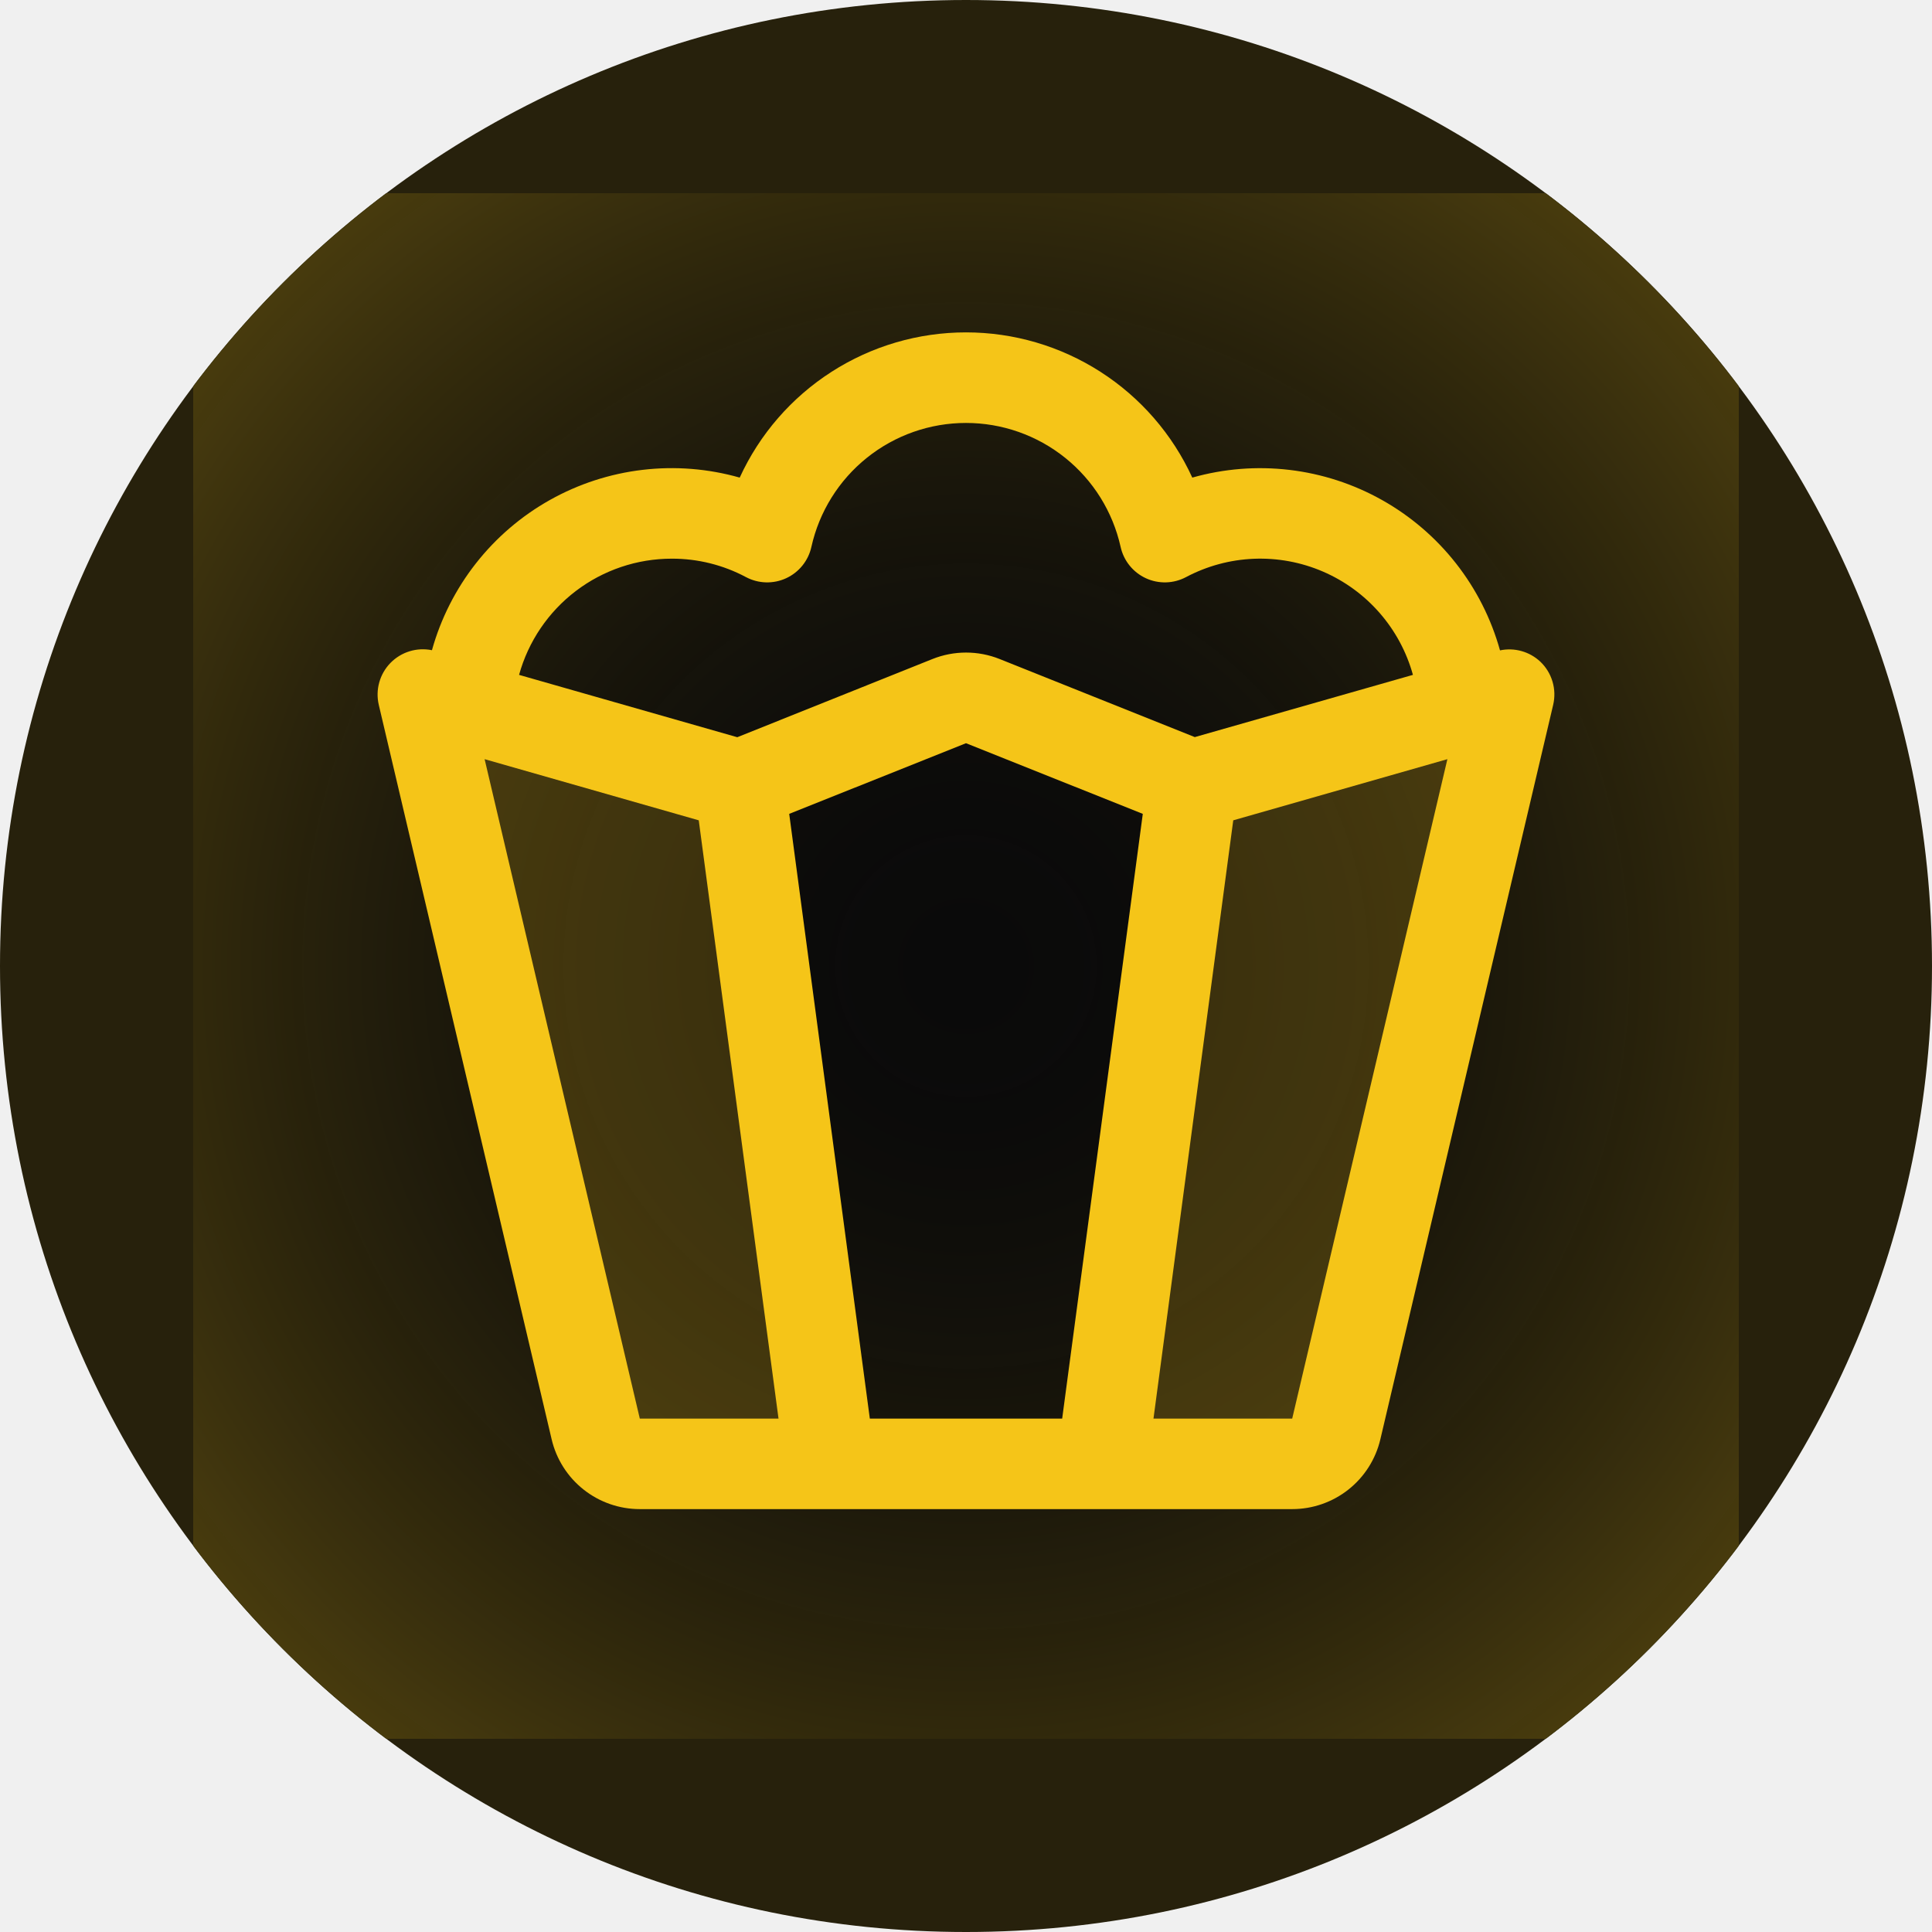
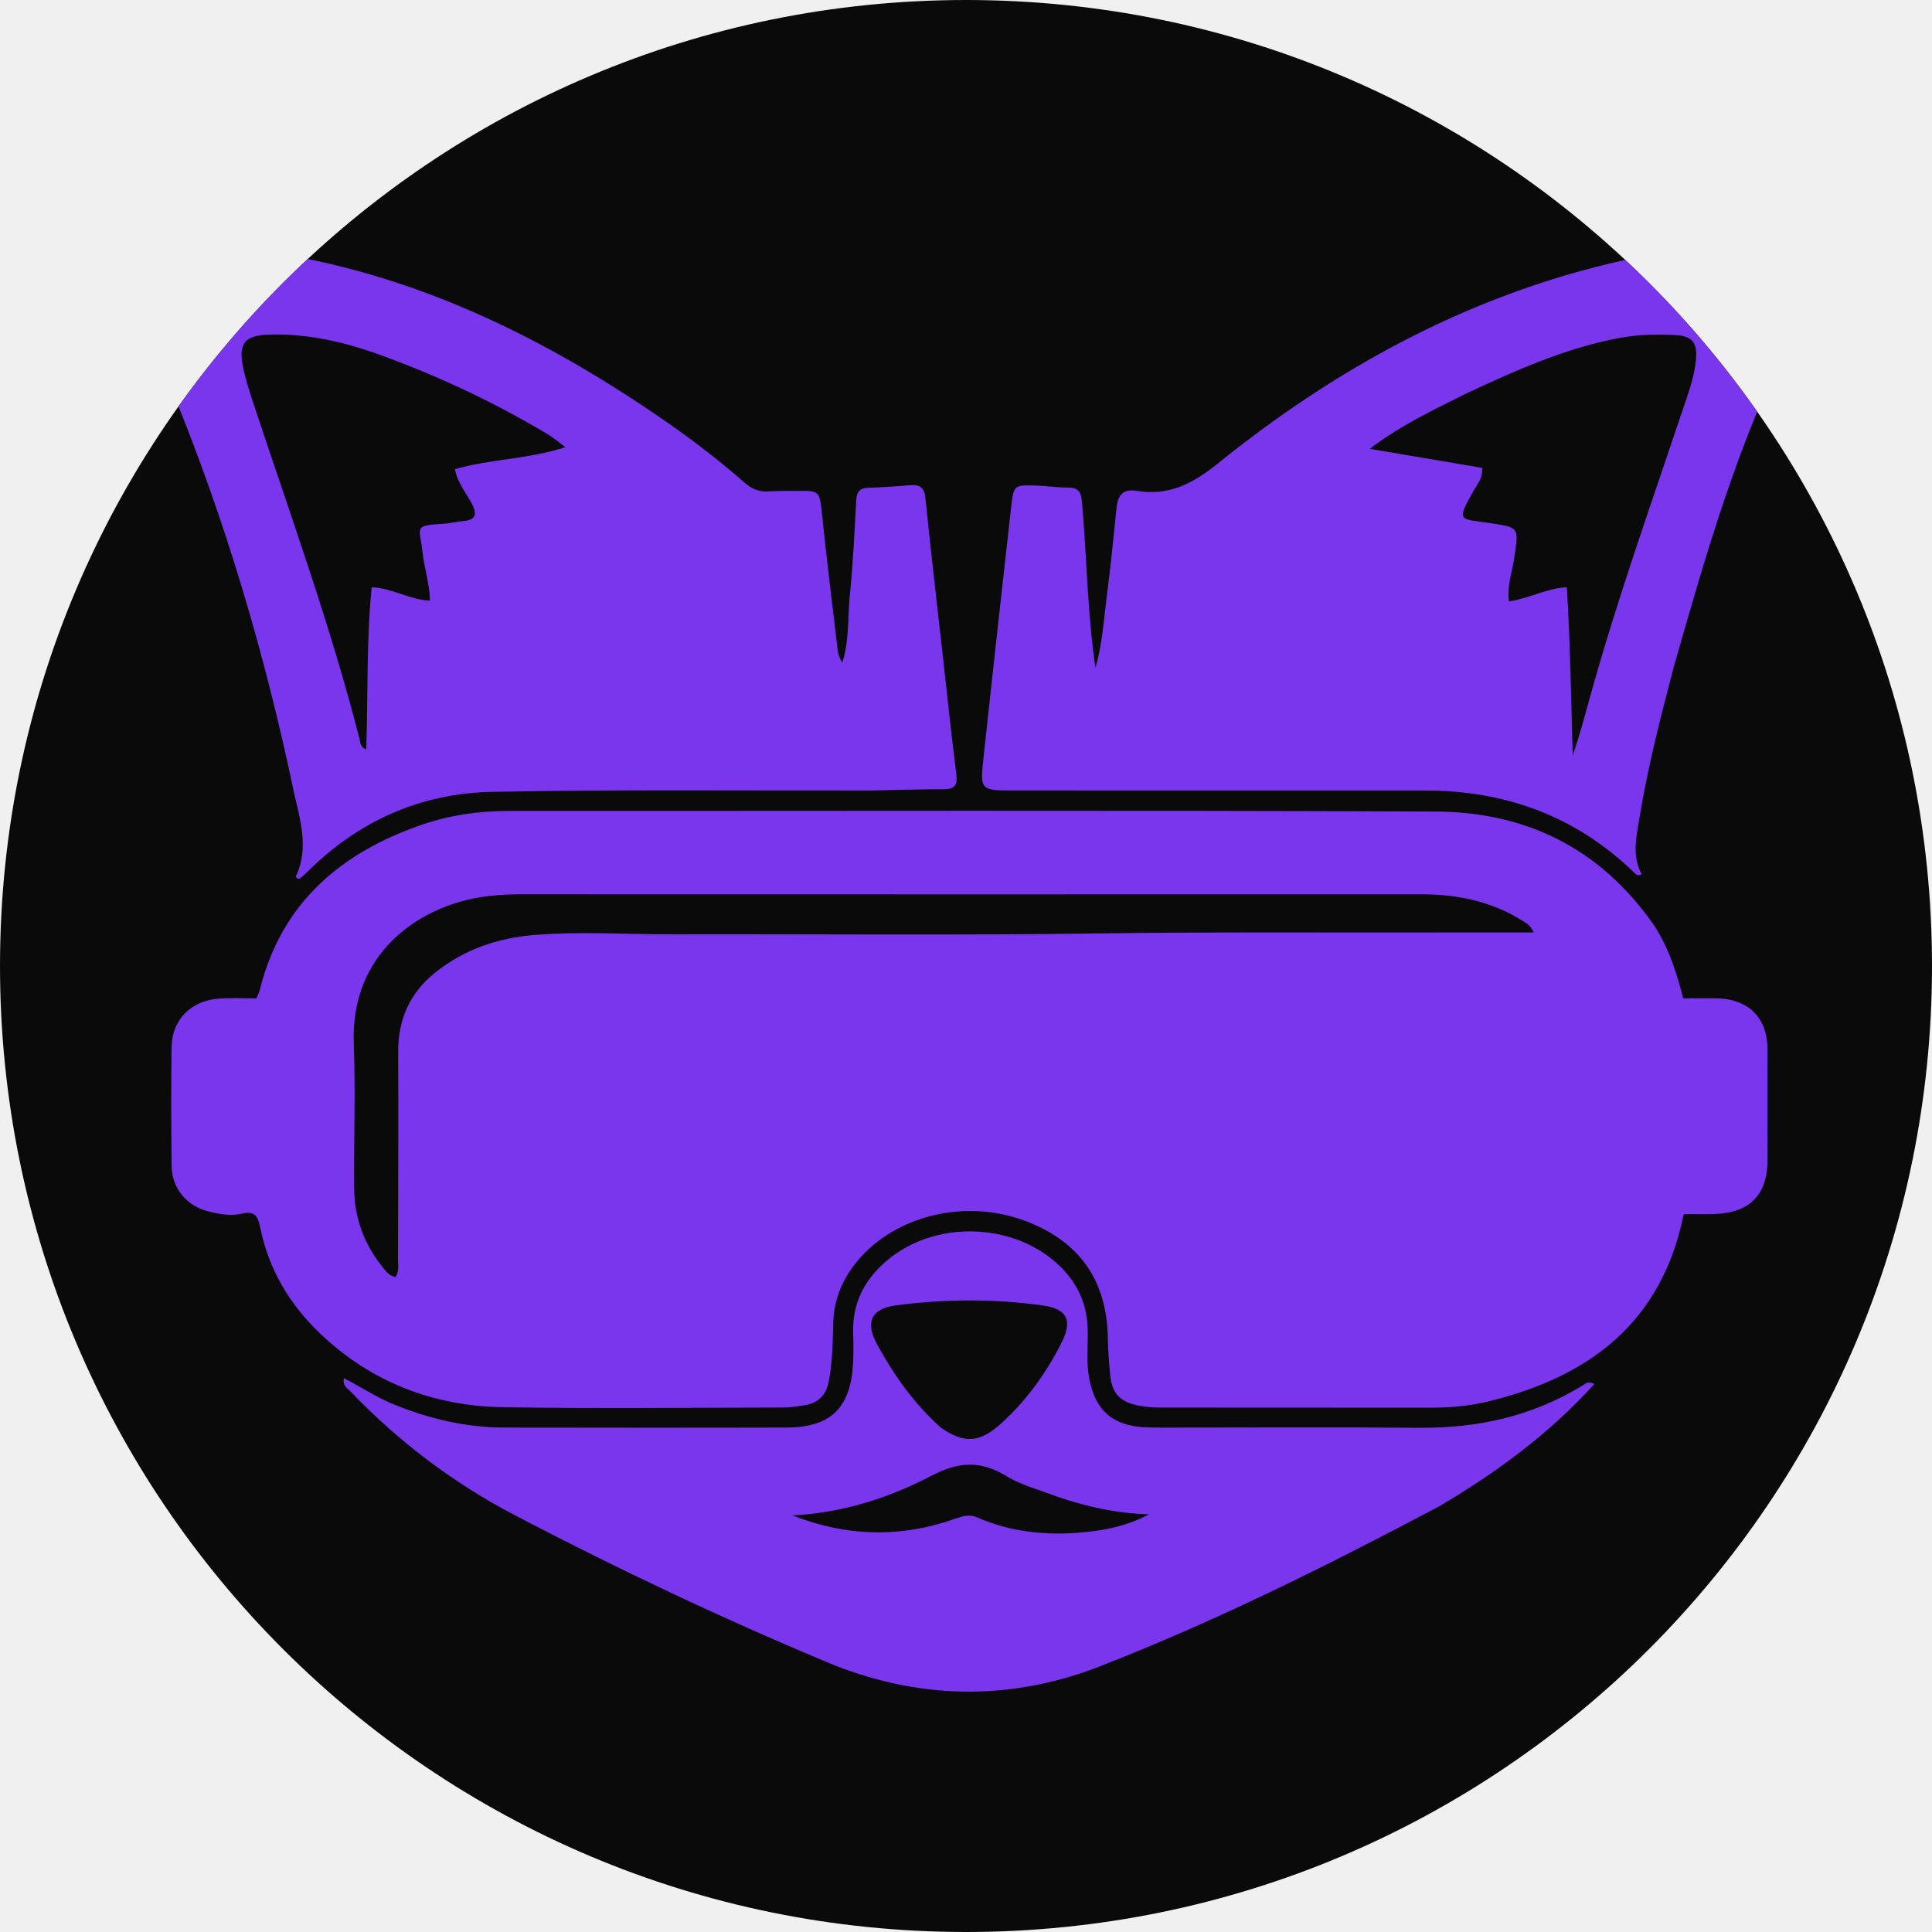
<svg xmlns="http://www.w3.org/2000/svg" version="1.1" width="1000" height="1000">
-   <g clip-path="url(#SvgjsClipPath1243)">
-     <rect width="1000" height="1000" fill="#27210c" />
-     <g transform="matrix(0.7407407,0,0,0.7407407,100,100)">
-       <svg version="1.1" width="1080" height="1080">
-         <svg width="1080" height="1080" viewBox="0 0 1080 1080" fill="none">
-           <rect width="1080" height="1080" fill="#0A0A0A" />
-           <rect width="1080" height="1080" fill="url(#paint0_radial_56_224)" />
-           <path opacity="0.2" d="M381.875 413.5L445.125 887.875H312.063C304.932 887.877 298.009 885.469 292.419 881.041C286.829 876.613 282.899 870.426 281.268 863.484L160.5 350.25L381.875 413.5ZM698.125 413.5L634.875 887.875H767.937C775.068 887.877 781.991 885.469 787.581 881.041C793.171 876.613 797.101 870.426 798.732 863.484L919.5 350.25L698.125 413.5Z" fill="#F5C518" />
-           <path d="M941.323 327.36C937.609 323.869 933.107 321.326 928.2 319.95C923.292 318.573 918.124 318.403 913.137 319.454C906.996 297.379 896.554 276.734 882.41 258.707C868.267 240.679 850.701 225.624 830.722 214.405C810.742 203.187 788.743 196.027 765.988 193.336C743.234 190.645 720.171 192.477 698.126 198.726C684.251 168.447 661.974 142.789 633.944 124.801C605.913 106.812 573.307 97.25 540.001 97.25C506.695 97.25 474.089 106.812 446.059 124.801C418.028 142.789 395.751 168.447 381.876 198.726C359.837 192.468 336.778 190.627 314.024 193.308C291.271 195.988 269.271 203.137 249.289 214.344C229.306 225.551 211.735 240.595 197.583 258.613C183.432 276.631 172.979 297.266 166.826 319.335C161.631 318.269 156.251 318.527 151.182 320.084C146.112 321.642 141.516 324.449 137.815 328.248C134.114 332.047 131.429 336.715 130.005 341.824C128.581 346.933 128.465 352.318 129.667 357.483L250.474 870.757C253.745 884.634 261.607 896.999 272.787 905.846C283.966 914.694 297.807 919.505 312.064 919.499H767.938C782.195 919.505 796.036 914.694 807.216 905.846C818.395 896.999 826.258 884.634 829.528 870.757L950.296 357.483C951.556 352.115 951.391 346.512 949.816 341.228C948.242 335.944 945.314 331.163 941.323 327.36ZM334.439 255.374C352.513 255.327 370.317 259.754 386.264 268.261C390.569 270.544 395.343 271.802 400.214 271.936C405.086 272.07 409.922 271.076 414.345 269.033C418.769 266.989 422.661 263.951 425.717 260.155C428.773 256.36 430.91 251.909 431.962 247.151C437.436 222.58 451.123 200.608 470.764 184.861C490.405 169.114 514.827 160.533 540.001 160.533C565.175 160.533 589.597 169.114 609.238 184.861C628.88 200.608 642.566 222.58 648.04 247.151C649.092 251.909 651.23 256.36 654.286 260.155C657.342 263.951 661.233 266.989 665.657 269.033C670.081 271.076 674.917 272.07 679.788 271.936C684.659 271.802 689.433 270.544 693.738 268.261C708.377 260.496 724.572 256.117 741.129 255.447C757.686 254.776 774.183 257.832 789.401 264.388C804.62 270.945 818.172 280.834 829.058 293.327C839.944 305.821 847.886 320.599 852.298 336.571L699.866 380.055L563.522 325.502C548.448 319.475 531.633 319.475 516.559 325.502L380.176 380.134L227.704 336.571C234.159 313.222 248.094 292.635 267.375 277.968C286.655 263.3 310.214 255.363 334.439 255.374ZM663.536 433.699L607.204 856.249H472.798L416.466 433.699L540.001 384.325L663.536 433.699ZM203.63 395.473L353.256 438.206L408.995 856.249H312.064L203.63 395.473ZM767.938 856.249H671.008L726.747 438.206L876.373 395.473L767.938 856.249Z" fill="#F5C518" />
-           <defs>
-             <radialGradient id="paint0_radial_56_224" cx="0" cy="0" r="1" gradientUnits="userSpaceOnUse" gradientTransform="translate(540 540) rotate(90) scale(927)">
-               <stop stop-color="#0A0A0A" stop-opacity="0" />
-               <stop offset="1" stop-color="#F5C518" stop-opacity="0.5" />
-             </radialGradient>
-             <clipPath id="SvgjsClipPath1243">
-               <rect width="1000" height="1000" x="0" y="0" rx="500" ry="500" />
-             </clipPath>
-           </defs>
-         </svg>
-       </svg>
-     </g>
+   <style>
+     #light-icon {
+       display: inline;
+     }
+     #dark-icon {
+       display: none;
+     }
+ 
+     @media (prefers-color-scheme: dark) {
+       #light-icon {
+         display: none;
+       }
+       #dark-icon {
+         display: inline;
+       }
+     }
+   </style>
+   <g id="light-icon">
+     <svg version="1.1" width="1000" height="1000">
+       <g clip-path="url(#SvgjsClipPath1150)">
+         <rect width="1000" height="1000" fill="#ffffff" />
+         <g transform="matrix(0.9259259,0,0,0.9259259,0,0)">
+           <svg version="1.1" width="1080" height="1080">
+             <svg width="1080" height="1080" viewBox="0 0 1080 1080" fill="none">
+               <rect width="1080" height="1080" fill="#0A0A0A" />
+               <path d="M924.411 517.001C933.112 530.048 937.28 544.323 940.957 558.1C948.21 558.1 954.639 557.866 961.045 558.146C977.841 558.88 987.99 569.516 988.008 586.145C988.03 606.675 987.913 627.206 988.07 647.735C988.221 667.528 978.571 677.887 958.701 678.652C953.148 678.865 947.58 678.684 941.619 678.684C941.658 678.633 941.12 679.032 941.02 679.52C928.745 739.37 888.298 769.727 832.064 783.379C821.405 785.966 810.469 786.923 799.451 786.91C749.11 786.853 698.769 786.911 648.427 786.844C644.52 786.839 640.553 786.506 636.718 785.777C625.974 783.735 621.595 778.996 620.575 768.362C619.932 761.651 619.402 754.906 619.296 748.169C618.787 715.865 603.628 694.101 573.405 682.603C540.069 669.92 500.669 679.221 479.328 704.862C470.981 714.891 466.157 726.269 465.791 739.506C465.489 750.433 465.367 761.394 463.29 772.203C461.774 780.088 457.119 784.592 449.177 785.646C445.566 786.125 441.938 786.812 438.316 786.817C386.006 786.888 333.687 787.475 281.39 786.65C242.337 786.033 207.652 772.769 178.995 745.488C161.841 729.157 150.234 709.556 145.47 686.257C144.21 680.093 142.632 676.722 135.183 678.43C128.917 679.867 122.284 678.759 115.982 677.054C104.154 673.854 96.111 664.194 95.948 651.887C95.655 629.673 95.628 607.45 95.926 585.237C96.13 569.961 106.968 559.186 122.702 558.181C129.391 557.753 136.129 558.109 143.337 558.109C143.918 556.639 144.836 554.908 145.298 553.064C157.415 504.766 190.335 476.779 235.556 461.122C251.301 455.671 267.689 453.319 284.446 453.325C457.125 453.394 629.807 452.907 802.483 453.656C852.858 453.875 894.603 474.138 924.411 517.001ZM805.859 521.265C822.777 521.265 839.695 521.265 857.37 521.265C855.495 517.084 853.125 515.986 851.019 514.668C833.797 503.888 814.824 499.921 794.723 499.927C626.544 499.977 458.365 499.973 290.186 499.919C282.563 499.917 275.035 500.445 267.533 501.726C233.345 507.564 195.899 533.217 197.763 583.309C198.766 610.27 197.753 637.301 197.983 664.298C198.119 680.221 203.144 694.669 213.048 707.25C215.2 709.984 217.186 713.173 221.127 713.914C223.283 710.43 222.475 706.984 222.484 703.716C222.589 665.188 222.759 626.658 222.584 588.13C222.501 570.039 228.947 555.274 243.021 543.893C259.319 530.713 278.266 524.321 298.89 522.646C324.442 520.571 350.029 522.339 375.602 522.282C454.901 522.105 534.199 522.901 613.503 521.799C677.049 520.916 740.614 521.393 805.859 521.265Z" fill="#7936EC" />
+               <path d="M487.668 441.899C416.227 442.034 345.612 441.282 275.038 442.648C235.421 443.414 200.685 458.743 172.222 487.005C170.834 488.384 169.357 489.681 167.838 490.913C167.475 491.208 166.777 491.089 166.222 491.156C165.915 490.72 165.26 490.116 165.373 489.881C173.22 473.503 167.337 457.23 164.004 441.414C148.035 365.643 126.199 291.58 96.845 219.844C93.231 211.014 88.669 202.575 84.651 193.906C82.528 189.324 80.189 184.773 78.71 179.973C72.691 160.443 80.185 147.063 99.835 141.159C115.402 136.481 131.056 138.161 146.642 140.375C228.105 151.948 300.121 186.359 367.307 232.247C384.266 243.83 400.719 256.129 416.121 269.743C420.183 273.335 424.433 275.11 429.868 274.702C434.908 274.325 439.988 274.502 445.051 274.434C458.455 274.254 458.111 274.29 459.574 288.201C462.216 313.324 465.285 338.404 468.27 363.49C468.554 365.873 469.503 368.176 470.836 370.489C474.859 358.074 473.781 345.146 475.078 332.531C476.887 314.938 477.65 297.233 478.646 279.563C478.896 275.137 480.404 272.868 485.104 272.702C492.963 272.424 500.821 271.906 508.658 271.238C514.148 270.771 516.699 272.527 517.308 278.49C520.273 307.532 523.654 336.532 526.903 365.545C529.401 387.858 531.722 410.193 534.558 432.464C535.359 438.758 533.848 441.234 527.299 441.206C514.371 441.148 501.441 441.636 487.668 441.899ZM307.301 243.43C277.839 225.697 246.909 211.049 214.645 199.168C193.655 191.439 172.234 186.191 149.656 187.08C137.16 187.572 133.357 191.885 135.655 204.121C136.945 210.988 139.088 217.731 141.286 224.384C161.983 287.031 184.621 349.061 200.978 413.081C201.462 414.977 201.039 417.45 204.719 418.975C205.787 388.484 204.742 358.482 207.784 328.252C219.242 328.782 228.856 335.236 240.361 335.786C240.131 326.229 237.202 317.669 236.228 308.858C234.623 294.354 230.697 293.796 248.025 292.788C251.655 292.577 255.238 291.641 258.867 291.301C265.417 290.687 267.08 288.08 263.923 281.892C260.691 275.555 255.679 269.951 254.322 262.28C274.361 256.459 295.036 256.806 316.027 249.987C312.243 247.074 310.281 245.564 307.301 243.43Z" fill="#7936EC" />
+               <path d="M935.888 371.903C928.371 400.547 921.153 428.55 916.473 457.13C914.727 467.796 912.118 478.482 917.71 488.665C915.37 489.97 914.451 488.701 913.499 487.778C880.905 456.199 841.581 441.872 796.558 441.902C720.06 441.952 643.562 441.903 567.064 441.882C548.057 441.876 547.819 441.827 549.779 423.582C554.786 376.968 559.986 330.375 565.199 283.784C566.618 271.098 566.768 271.032 579.536 271.454C585.429 271.648 591.312 272.59 597.195 272.55C603.296 272.508 604.383 275.62 604.85 280.95C607.549 311.686 607.838 342.611 612.351 373.316C616.204 360.237 616.966 346.673 618.699 333.299C620.827 316.881 622.504 300.402 624.152 283.927C624.856 276.89 627.669 273.087 635.363 274.379C653.228 277.378 666.631 270.5 680.785 259.083C745.831 206.615 817.829 166.994 899.794 147.303C918.401 142.833 937.244 139.758 956.308 138.279C967.057 137.445 977.644 138.975 987.764 142.858C1003.17 148.769 1009.33 160.168 1005.75 176.329C1004.91 180.14 1003.7 183.999 1001.93 187.458C971.957 245.851 954.022 308.545 935.888 371.903ZM818.688 220.433C801.288 229.208 783.534 237.383 765.675 250.905C788.388 254.753 808.582 258.174 828.55 261.557C828.947 267.269 826.055 270.283 824.174 273.594C813.69 292.041 815.51 289.783 833.489 292.517C849.291 294.92 848.966 294.869 846.574 311.381C845.407 319.429 842.353 327.387 843.525 336.173C854.873 334.528 864.607 328.829 875.88 328.265C877.829 360.292 878.259 391.271 879.153 422.343C883.127 410.876 886.128 399.304 889.339 387.791C904.208 334.474 922.81 282.361 940.364 229.91C943.48 220.599 947.037 211.354 948.002 201.506C948.993 191.398 946.063 187.762 936.175 187.287C925.804 186.789 915.395 186.99 905.119 188.933C875.011 194.626 847.319 206.982 818.688 220.433Z" fill="#7936EC" />
+               <path d="M804.685 841.961C742.254 875.028 679.563 906.348 614.309 931.69C564.03 951.216 512.32 950.112 462.171 929.123C403.033 904.373 345.084 876.946 288.258 847.268C253.643 829.191 222.709 805.864 195.666 777.563C194.071 775.893 191.396 774.641 192.233 770.403C201.898 775.403 210.697 781.273 220.495 785.226C240.271 793.204 260.622 797.999 281.978 798.025C334.564 798.09 387.151 798.164 439.736 798.013C464.426 797.942 475.607 786.93 476.857 762.06C477.138 756.449 477.117 750.807 476.924 745.191C476.351 728.465 483.285 715.28 495.76 704.678C524.268 680.449 571.686 683.628 595.881 711.394C603.754 720.428 607.702 730.997 608.026 742.978C608.277 752.238 607.13 761.564 608.895 770.749C612.325 788.588 621.999 796.927 640.134 797.879C643.501 798.056 646.88 798.044 650.253 798.045C698.059 798.052 745.867 797.756 793.669 798.144C826.216 798.409 856.672 791.604 884.611 774.537C886.147 773.599 887.64 771.787 891.269 773.674C866.138 801.391 836.835 822.946 804.685 841.961ZM525.949 798.075C539.063 807.079 547.515 806.722 559.838 795.541C573.91 782.774 584.883 767.464 593.417 750.565C599.637 738.249 596.612 731.651 583.051 729.772C555.718 725.985 528.173 726.111 500.839 729.706C486.765 731.556 483.518 739.321 490.502 751.925C499.79 768.686 510.651 784.354 525.949 798.075ZM590.628 836.517C581.219 832.817 571.062 830.34 562.567 825.144C548.16 816.333 535.822 817.022 520.736 824.922C496.7 837.508 470.723 845.713 443.053 847.136C473.328 859.036 503.692 859.748 534.238 848.903C538.258 847.476 541.872 846.344 546.332 848.287C565.053 856.444 584.846 858.448 604.956 856.608C617.106 855.497 629.199 853.357 642.341 846.532C623.531 845.92 607.53 842.283 590.628 836.517Z" fill="#7936EC" />
+             </svg>
+           </svg>
+         </g>
+       </g>
+       <defs>
+         <clipPath id="SvgjsClipPath1150">
+           <rect width="1000" height="1000" x="0" y="0" rx="500" ry="500" />
+         </clipPath>
+       </defs>
+     </svg>
+   </g>
+   <g id="dark-icon">
+     <svg version="1.1" width="1000" height="1000">
+       <g>
+         <g transform="matrix(0.9259259,0,0,0.9259259,0,0)">
+           <svg version="1.1" width="1080" height="1080">
+             <svg width="1080" height="1080" viewBox="0 0 1080 1080" fill="none">
+               <rect width="1080" height="1080" fill="#0A0A0A" />
+               <path d="M924.411 517.001C933.112 530.048 937.28 544.323 940.957 558.1C948.21 558.1 954.639 557.866 961.045 558.146C977.841 558.88 987.99 569.516 988.008 586.145C988.03 606.675 987.913 627.206 988.07 647.735C988.221 667.528 978.571 677.887 958.701 678.652C953.148 678.865 947.58 678.684 941.619 678.684C941.658 678.633 941.12 679.032 941.02 679.52C928.745 739.37 888.298 769.727 832.064 783.379C821.405 785.966 810.469 786.923 799.451 786.91C749.11 786.853 698.769 786.911 648.427 786.844C644.52 786.839 640.553 786.506 636.718 785.777C625.974 783.735 621.595 778.996 620.575 768.362C619.932 761.651 619.402 754.906 619.296 748.169C618.787 715.865 603.628 694.101 573.405 682.603C540.069 669.92 500.669 679.221 479.328 704.862C470.981 714.891 466.157 726.269 465.791 739.506C465.489 750.433 465.367 761.394 463.29 772.203C461.774 780.088 457.119 784.592 449.177 785.646C445.566 786.125 441.938 786.812 438.316 786.817C386.006 786.888 333.687 787.475 281.39 786.65C242.337 786.033 207.652 772.769 178.995 745.488C161.841 729.157 150.234 709.556 145.47 686.257C144.21 680.093 142.632 676.722 135.183 678.43C128.917 679.867 122.284 678.759 115.982 677.054C104.154 673.854 96.111 664.194 95.948 651.887C95.655 629.673 95.628 607.45 95.926 585.237C96.13 569.961 106.968 559.186 122.702 558.181C129.391 557.753 136.129 558.109 143.337 558.109C143.918 556.639 144.836 554.908 145.298 553.064C157.415 504.766 190.335 476.779 235.556 461.122C251.301 455.671 267.689 453.319 284.446 453.325C457.125 453.394 629.807 452.907 802.483 453.656C852.858 453.875 894.603 474.138 924.411 517.001ZM805.859 521.265C822.777 521.265 839.695 521.265 857.37 521.265C855.495 517.084 853.125 515.986 851.019 514.668C833.797 503.888 814.824 499.921 794.723 499.927C626.544 499.977 458.365 499.973 290.186 499.919C282.563 499.917 275.035 500.445 267.533 501.726C233.345 507.564 195.899 533.217 197.763 583.309C198.766 610.27 197.753 637.301 197.983 664.298C198.119 680.221 203.144 694.669 213.048 707.25C215.2 709.984 217.186 713.173 221.127 713.914C223.283 710.43 222.475 706.984 222.484 703.716C222.589 665.188 222.759 626.658 222.584 588.13C222.501 570.039 228.947 555.274 243.021 543.893C259.319 530.713 278.266 524.321 298.89 522.646C324.442 520.571 350.029 522.339 375.602 522.282C454.901 522.105 534.199 522.901 613.503 521.799C677.049 520.916 740.614 521.393 805.859 521.265Z" fill="#7936EC" />
+               <path d="M487.668 441.899C416.227 442.034 345.612 441.282 275.038 442.648C235.421 443.414 200.685 458.743 172.222 487.005C170.834 488.384 169.357 489.681 167.838 490.913C167.475 491.208 166.777 491.089 166.222 491.156C165.915 490.72 165.26 490.116 165.373 489.881C173.22 473.503 167.337 457.23 164.004 441.414C148.035 365.643 126.199 291.58 96.845 219.844C93.231 211.014 88.669 202.575 84.651 193.906C82.528 189.324 80.189 184.773 78.71 179.973C72.691 160.443 80.185 147.063 99.835 141.159C115.402 136.481 131.056 138.161 146.642 140.375C228.105 151.948 300.121 186.359 367.307 232.247C384.266 243.83 400.719 256.129 416.121 269.743C420.183 273.335 424.433 275.11 429.868 274.702C434.908 274.325 439.988 274.502 445.051 274.434C458.455 274.254 458.111 274.29 459.574 288.201C462.216 313.324 465.285 338.404 468.27 363.49C468.554 365.873 469.503 368.176 470.836 370.489C474.859 358.074 473.781 345.146 475.078 332.531C476.887 314.938 477.65 297.233 478.646 279.563C478.896 275.137 480.404 272.868 485.104 272.702C492.963 272.424 500.821 271.906 508.658 271.238C514.148 270.771 516.699 272.527 517.308 278.49C520.273 307.532 523.654 336.532 526.903 365.545C529.401 387.858 531.722 410.193 534.558 432.464C535.359 438.758 533.848 441.234 527.299 441.206C514.371 441.148 501.441 441.636 487.668 441.899ZM307.301 243.43C277.839 225.697 246.909 211.049 214.645 199.168C193.655 191.439 172.234 186.191 149.656 187.08C137.16 187.572 133.357 191.885 135.655 204.121C136.945 210.988 139.088 217.731 141.286 224.384C161.983 287.031 184.621 349.061 200.978 413.081C201.462 414.977 201.039 417.45 204.719 418.975C205.787 388.484 204.742 358.482 207.784 328.252C219.242 328.782 228.856 335.236 240.361 335.786C240.131 326.229 237.202 317.669 236.228 308.858C234.623 294.354 230.697 293.796 248.025 292.788C251.655 292.577 255.238 291.641 258.867 291.301C265.417 290.687 267.08 288.08 263.923 281.892C260.691 275.555 255.679 269.951 254.322 262.28C274.361 256.459 295.036 256.806 316.027 249.987C312.243 247.074 310.281 245.564 307.301 243.43Z" fill="#7936EC" />
+               <path d="M935.888 371.903C928.371 400.547 921.153 428.55 916.473 457.13C914.727 467.796 912.118 478.482 917.71 488.665C915.37 489.97 914.451 488.701 913.499 487.778C880.905 456.199 841.581 441.872 796.558 441.902C720.06 441.952 643.562 441.903 567.064 441.882C548.057 441.876 547.819 441.827 549.779 423.582C554.786 376.968 559.986 330.375 565.199 283.784C566.618 271.098 566.768 271.032 579.536 271.454C585.429 271.648 591.312 272.59 597.195 272.55C603.296 272.508 604.383 275.62 604.85 280.95C607.549 311.686 607.838 342.611 612.351 373.316C616.204 360.237 616.966 346.673 618.699 333.299C620.827 316.881 622.504 300.402 624.152 283.927C624.856 276.89 627.669 273.087 635.363 274.379C653.228 277.378 666.631 270.5 680.785 259.083C745.831 206.615 817.829 166.994 899.794 147.303C918.401 142.833 937.244 139.758 956.308 138.279C967.057 137.445 977.644 138.975 987.764 142.858C1003.17 148.769 1009.33 160.168 1005.75 176.329C1004.91 180.14 1003.7 183.999 1001.93 187.458C971.957 245.851 954.022 308.545 935.888 371.903ZM818.688 220.433C801.288 229.208 783.534 237.383 765.675 250.905C788.388 254.753 808.582 258.174 828.55 261.557C828.947 267.269 826.055 270.283 824.174 273.594C813.69 292.041 815.51 289.783 833.489 292.517C849.291 294.92 848.966 294.869 846.574 311.381C845.407 319.429 842.353 327.387 843.525 336.173C854.873 334.528 864.607 328.829 875.88 328.265C877.829 360.292 878.259 391.271 879.153 422.343C883.127 410.876 886.128 399.304 889.339 387.791C904.208 334.474 922.81 282.361 940.364 229.91C943.48 220.599 947.037 211.354 948.002 201.506C948.993 191.398 946.063 187.762 936.175 187.287C925.804 186.789 915.395 186.99 905.119 188.933C875.011 194.626 847.319 206.982 818.688 220.433Z" fill="#7936EC" />
+               <path d="M804.685 841.961C742.254 875.028 679.563 906.348 614.309 931.69C564.03 951.216 512.32 950.112 462.171 929.123C403.033 904.373 345.084 876.946 288.258 847.268C253.643 829.191 222.709 805.864 195.666 777.563C194.071 775.893 191.396 774.641 192.233 770.403C201.898 775.403 210.697 781.273 220.495 785.226C240.271 793.204 260.622 797.999 281.978 798.025C334.564 798.09 387.151 798.164 439.736 798.013C464.426 797.942 475.607 786.93 476.857 762.06C477.138 756.449 477.117 750.807 476.924 745.191C476.351 728.465 483.285 715.28 495.76 704.678C524.268 680.449 571.686 683.628 595.881 711.394C603.754 720.428 607.702 730.997 608.026 742.978C608.277 752.238 607.13 761.564 608.895 770.749C612.325 788.588 621.999 796.927 640.134 797.879C643.501 798.056 646.88 798.044 650.253 798.045C698.059 798.052 745.867 797.756 793.669 798.144C826.216 798.409 856.672 791.604 884.611 774.537C886.147 773.599 887.64 771.787 891.269 773.674C866.138 801.391 836.835 822.946 804.685 841.961ZM525.949 798.075C539.063 807.079 547.515 806.722 559.838 795.541C573.91 782.774 584.883 767.464 593.417 750.565C599.637 738.249 596.612 731.651 583.051 729.772C555.718 725.985 528.173 726.111 500.839 729.706C486.765 731.556 483.518 739.321 490.502 751.925C499.79 768.686 510.651 784.354 525.949 798.075ZM590.628 836.517C581.219 832.817 571.062 830.34 562.567 825.144C548.16 816.333 535.822 817.022 520.736 824.922C496.7 837.508 470.723 845.713 443.053 847.136C473.328 859.036 503.692 859.748 534.238 848.903C538.258 847.476 541.872 846.344 546.332 848.287C565.053 856.444 584.846 858.448 604.956 856.608C617.106 855.497 629.199 853.357 642.341 846.532C623.531 845.92 607.53 842.283 590.628 836.517Z" fill="#7936EC" />
+             </svg>
+           </svg>
+         </g>
+       </g>
+     </svg>
  </g>
</svg>
